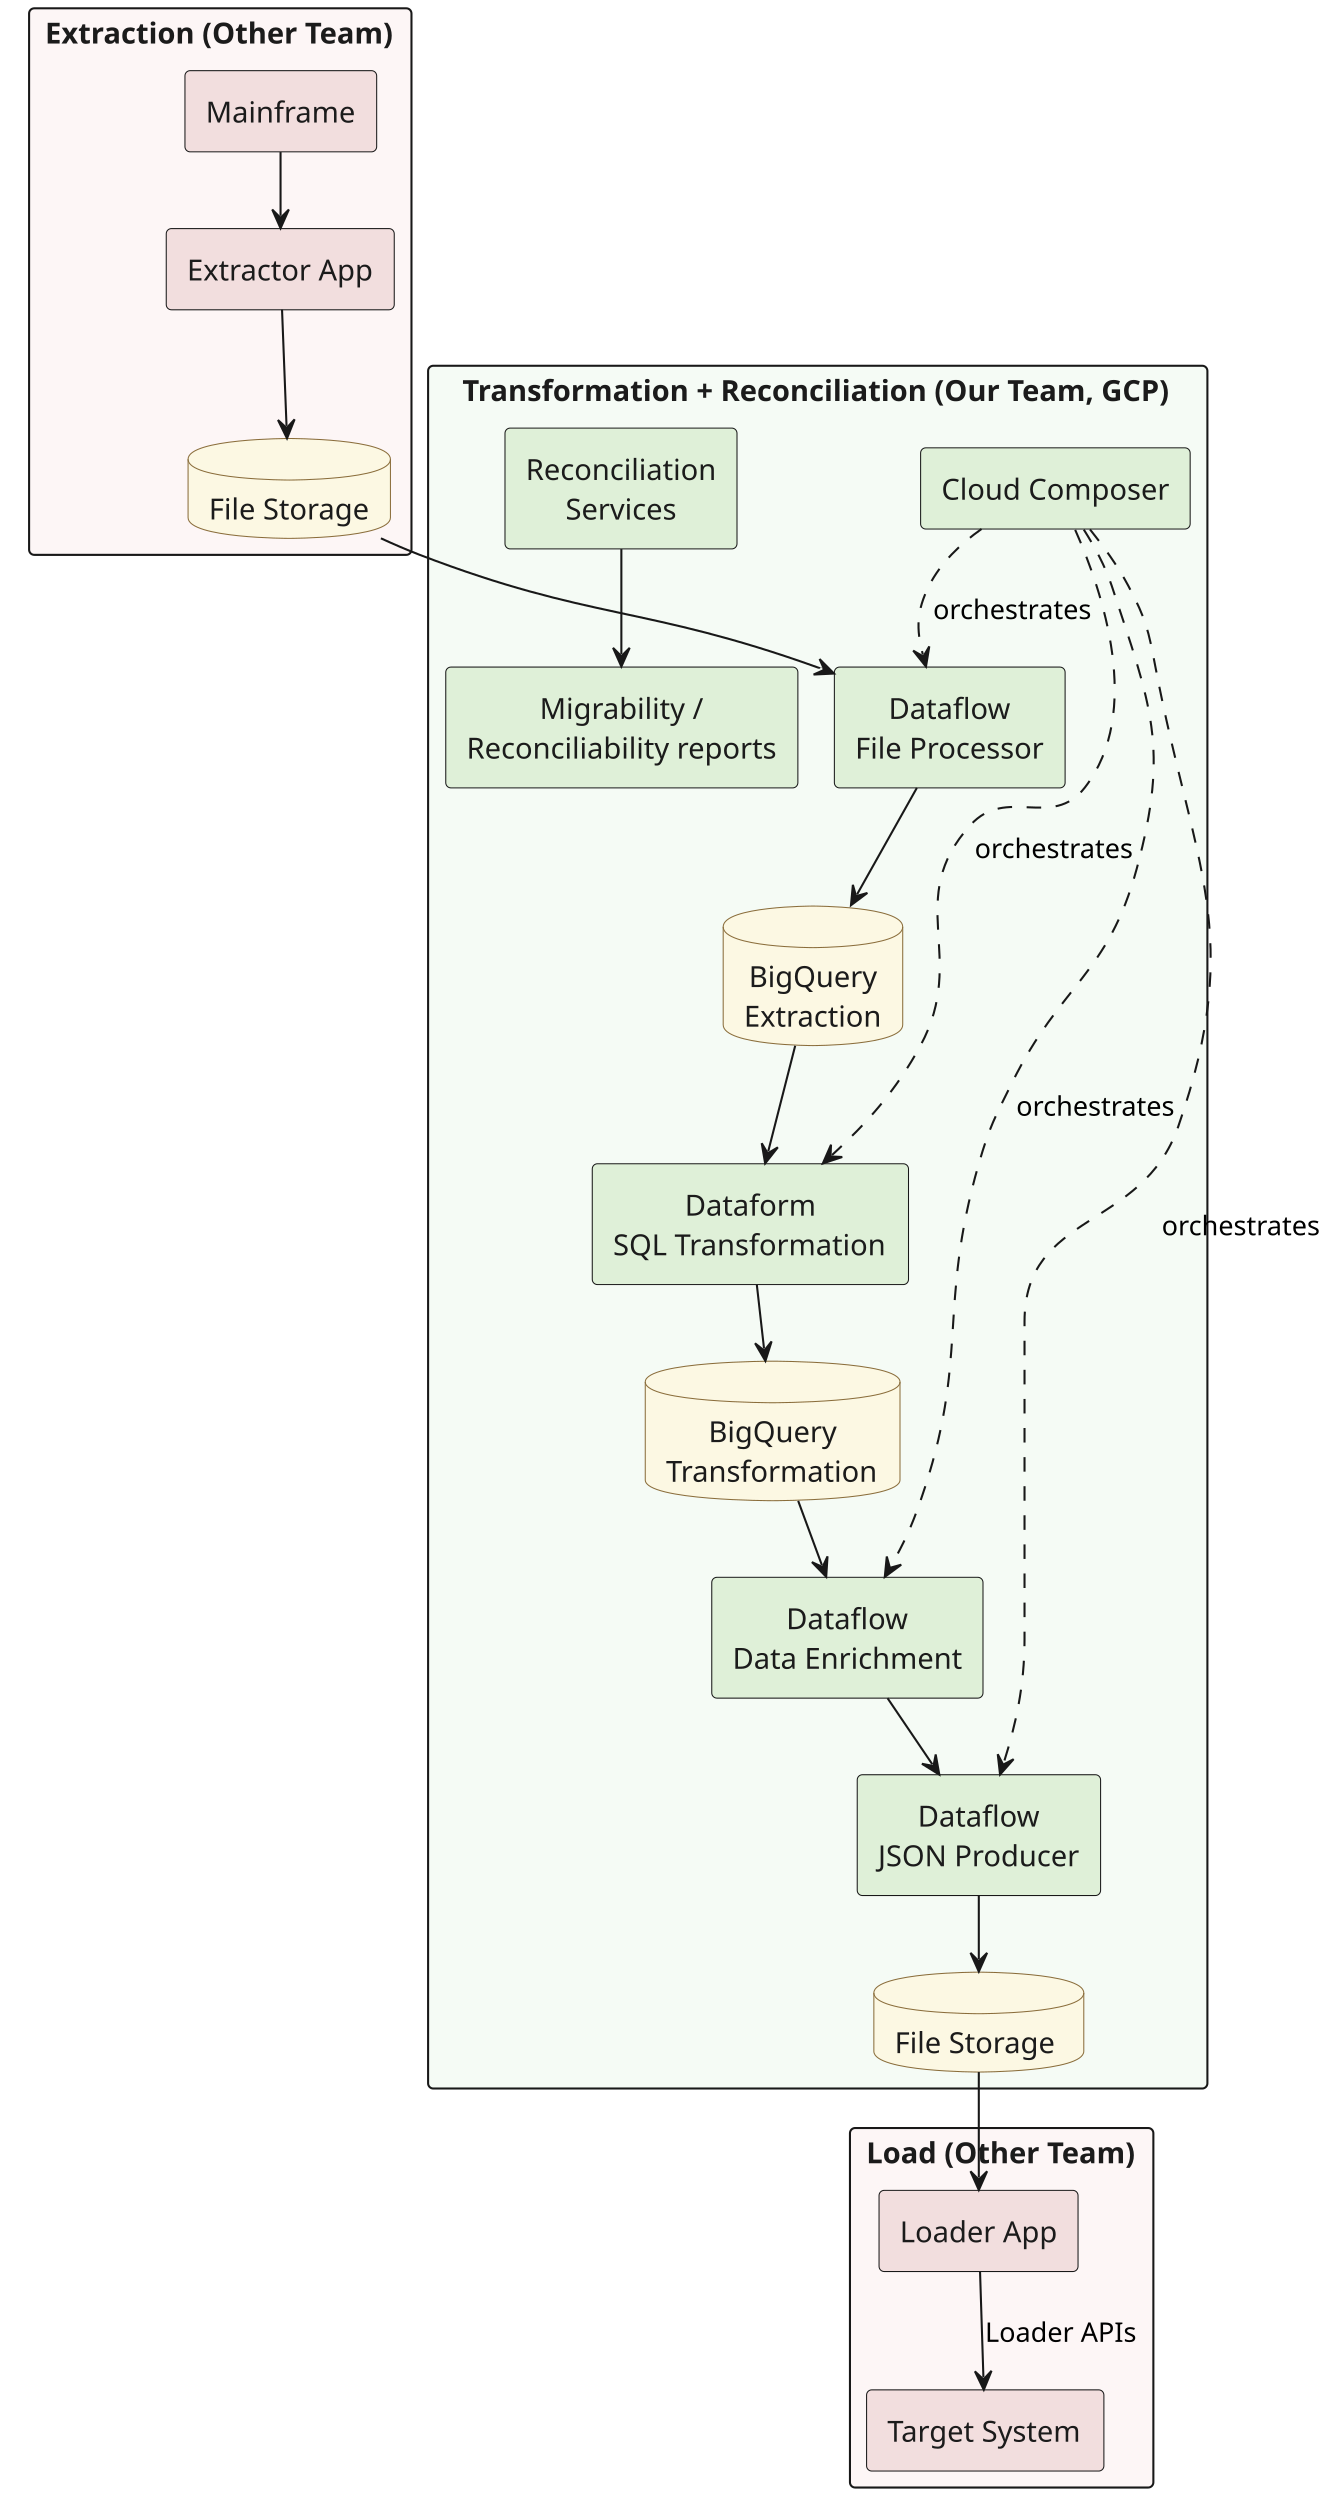
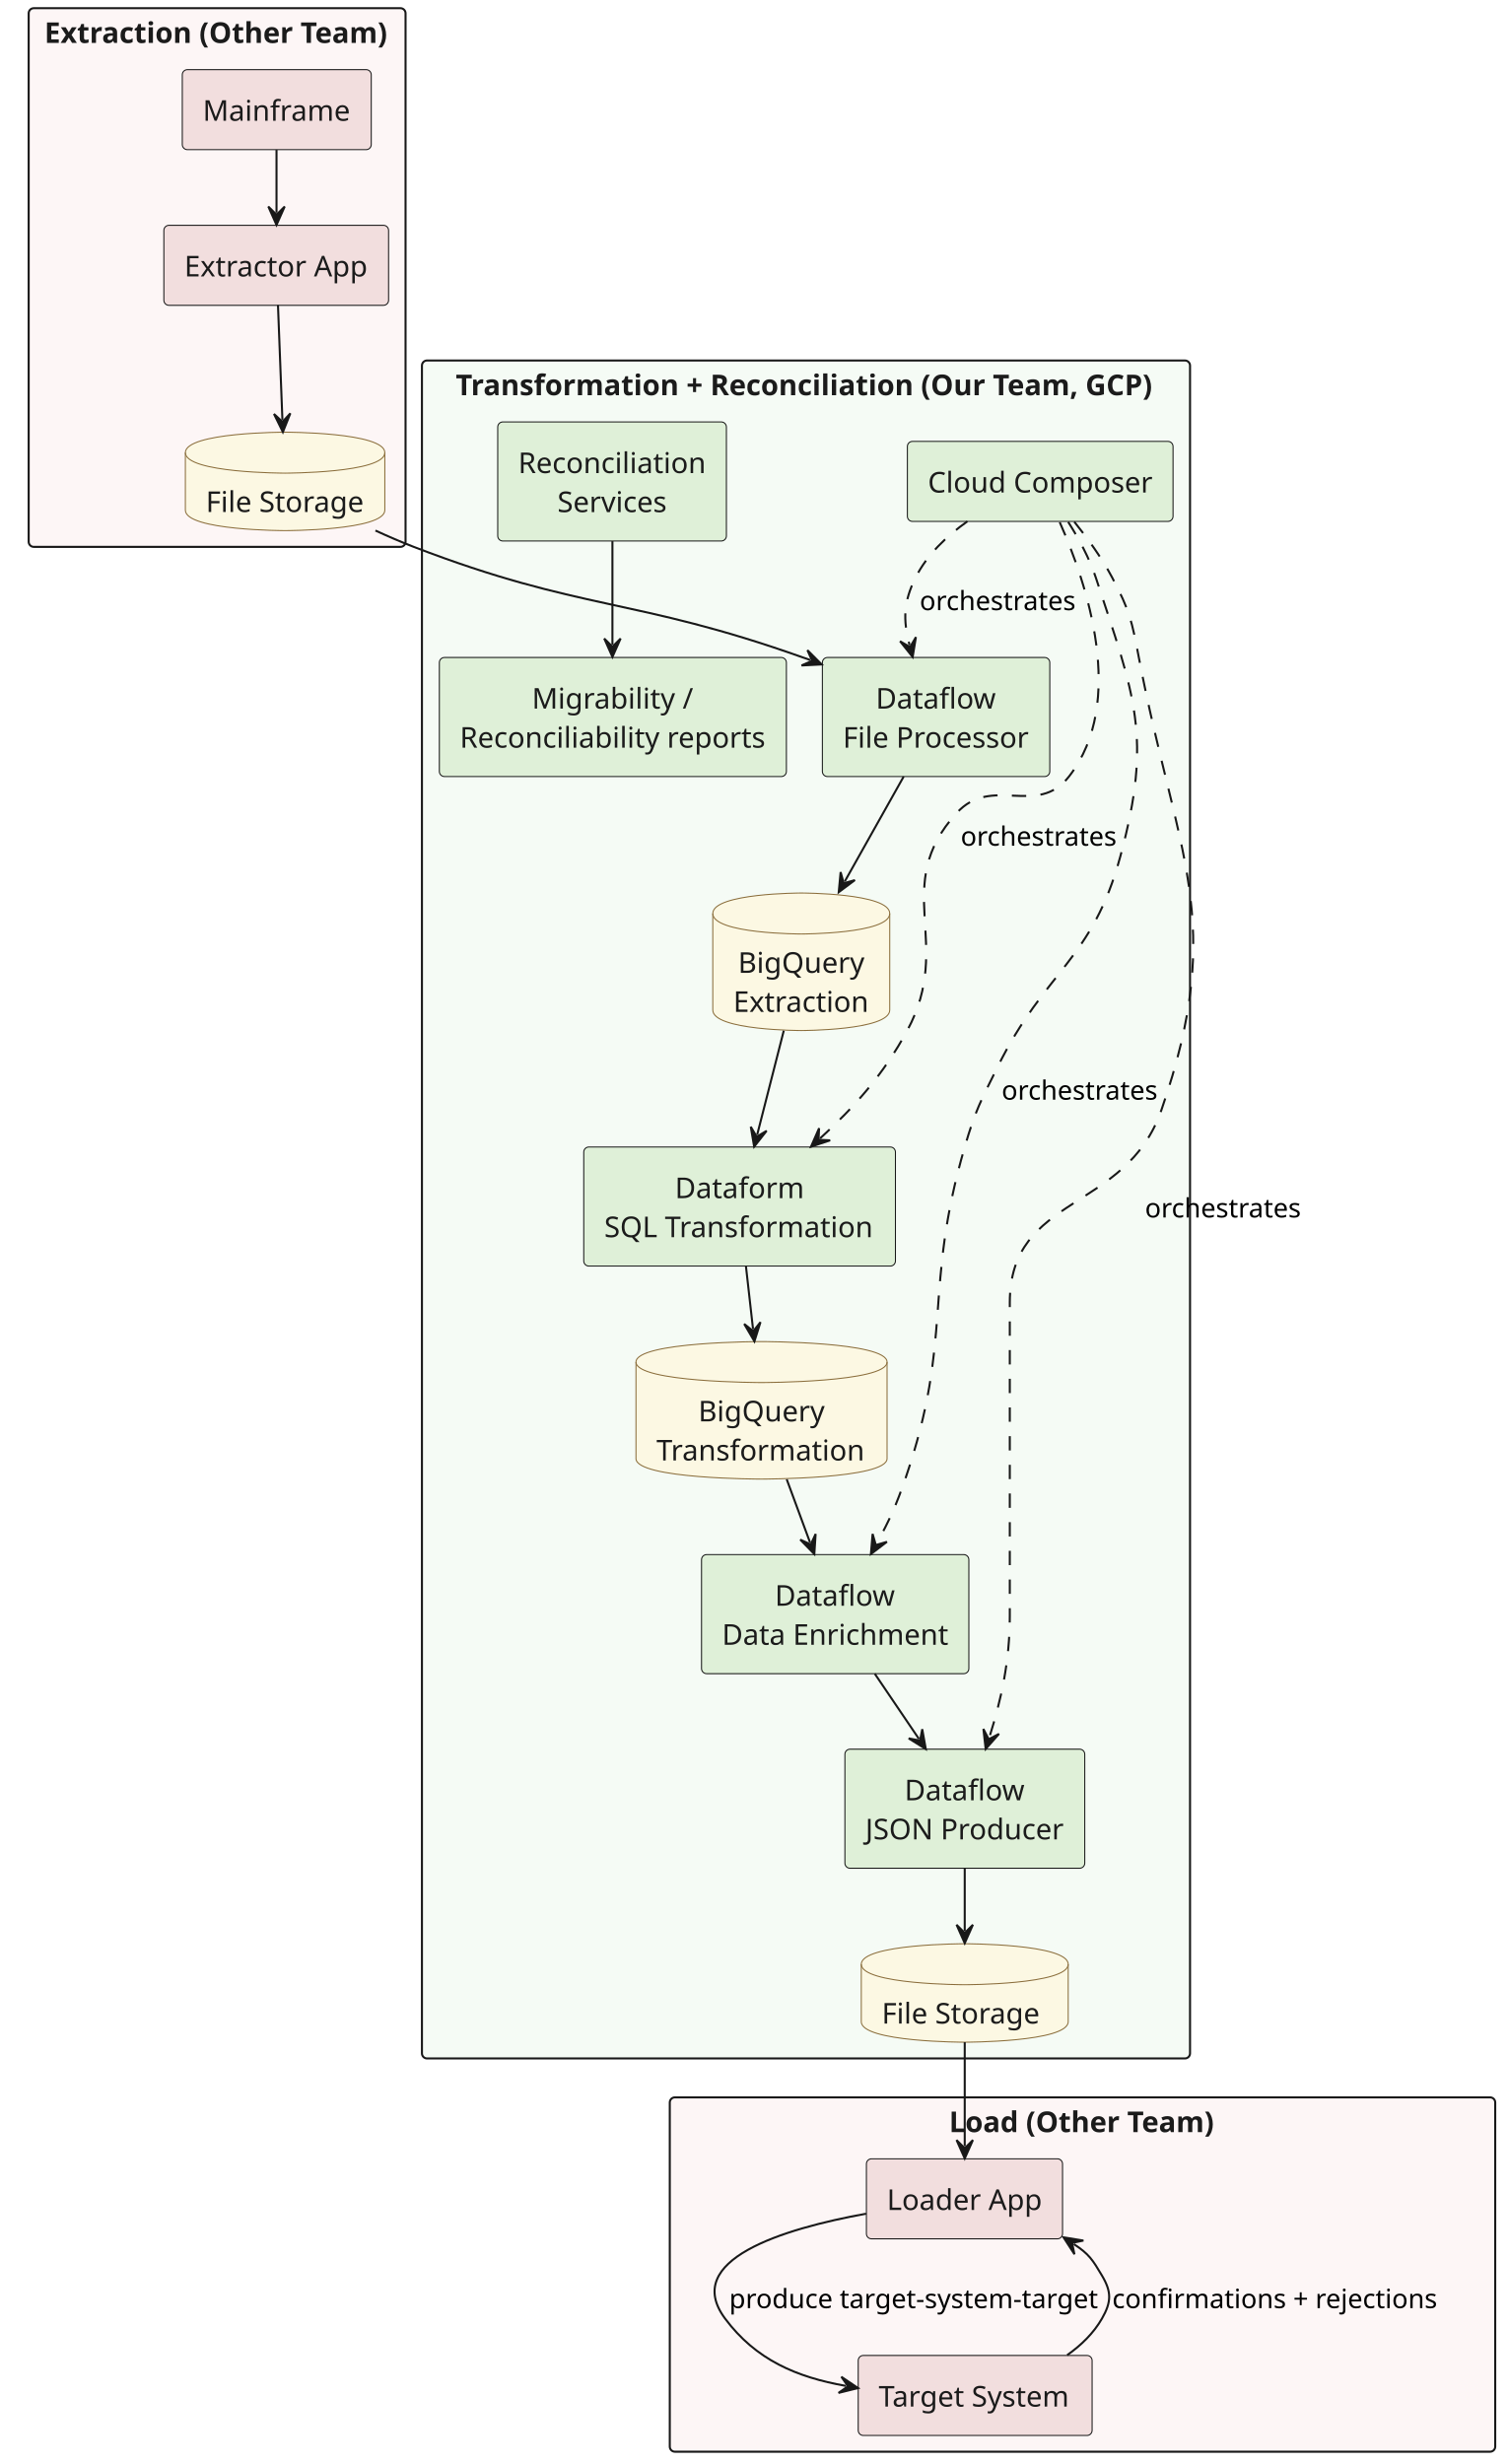
- <svg xmlns="http://www.w3.org/2000/svg" contentStyleType="text/css" data-diagram-type="DESCRIPTION" height="1203px" preserveAspectRatio="none" style="width:644px;height:1203px;background:#FFFFFF;" version="1.1" viewBox="0 0 644 1203" width="644px" zoomAndPan="magnify">
+ <svg xmlns="http://www.w3.org/2000/svg" contentStyleType="text/css" height="1203px" preserveAspectRatio="none" style="width:736px;height:1203px;background:#FFFFFF;" version="1.1" viewBox="0 0 736 1203" width="736px" zoomAndPan="magnify">
  <defs />
  <g>
-     <g class="cluster" data-entity="E" data-source-line="14" data-uid="ent0002" id="cluster_E">
-       <rect fill="#FDF6F6" height="263" rx="2.5" ry="2.5" style="stroke:#181818;stroke-width:1;" width="184" x="14" y="4" />
+     <g id="cluster_E">
+       <rect fill="#FDF6F6" height="263" rx="2.5" ry="2.5" style="stroke:#181818;stroke-width:1.0;" width="184" x="14" y="4" />
      <text fill="#1B1B1B" font-family="sans-serif" font-size="14" font-weight="bold" lengthAdjust="spacing" textLength="168.629" x="21.685" y="20.966">Extraction (Other Team)</text>
    </g>
-     <g class="cluster" data-entity="TR" data-source-line="20" data-uid="ent0006" id="cluster_TR">
-       <rect fill="#F5FBF5" height="829" rx="2.5" ry="2.5" style="stroke:#181818;stroke-width:1;" width="375" x="206" y="176" />
+     <g id="cluster_TR">
+       <rect fill="#F5FBF5" height="829" rx="2.5" ry="2.5" style="stroke:#181818;stroke-width:1.0;" width="375" x="206" y="176" />
      <text fill="#1B1B1B" font-family="sans-serif" font-size="14" font-weight="bold" lengthAdjust="spacing" textLength="341.991" x="222.505" y="192.966">Transformation + Reconciliation (Our Team, GCP)</text>
    </g>
-     <g class="cluster" data-entity="L" data-source-line="33" data-uid="ent0017" id="cluster_L">
-       <rect fill="#FDF6F6" height="173" rx="2.5" ry="2.5" style="stroke:#181818;stroke-width:1;" width="146" x="409" y="1024" />
-       <text fill="#1B1B1B" font-family="sans-serif" font-size="14" font-weight="bold" lengthAdjust="spacing" textLength="130.298" x="416.851" y="1040.966">Load (Other Team)</text>
+     <g id="cluster_L">
+       <rect fill="#FDF6F6" height="173" rx="2.5" ry="2.5" style="stroke:#181818;stroke-width:1.0;" width="403" x="327" y="1024" />
+       <text fill="#1B1B1B" font-family="sans-serif" font-size="14" font-weight="bold" lengthAdjust="spacing" textLength="130.298" x="463.351" y="1040.966">Load (Other Team)</text>
    </g>
-     <g class="entity" data-entity="MF" data-source-line="15" data-uid="ent0003" id="entity_MF">
+     <g id="elem_MF">
      <rect fill="#F2DEDE" height="39.068" rx="2.5" ry="2.5" style="stroke:#181818;stroke-width:0.5;" width="92.254" x="89" y="34" />
      <text fill="#1B1B1B" font-family="sans-serif" font-size="14" lengthAdjust="spacing" textLength="72.254" x="99" y="58.966">Mainframe</text>
    </g>
-     <g class="entity" data-entity="XA" data-source-line="16" data-uid="ent0004" id="entity_XA">
+     <g id="elem_XA">
      <rect fill="#F2DEDE" height="39.068" rx="2.5" ry="2.5" style="stroke:#181818;stroke-width:0.5;" width="109.712" x="80" y="110" />
      <text fill="#1B1B1B" font-family="sans-serif" font-size="14" lengthAdjust="spacing" textLength="89.712" x="90" y="134.966">Extractor App</text>
    </g>
-     <g class="entity" data-entity="FS1" data-source-line="17" data-uid="ent0005" id="entity_FS1">
-       <path d="M90.5,221 C90.5,211 139.189,211 139.189,211 C139.189,211 187.878,211 187.878,221 L187.878,249.068 C187.878,259.068 139.189,259.068 139.189,259.068 C139.189,259.068 90.5,259.068 90.5,249.068 L90.5,221" fill="#FCF8E3" style="stroke:#8A6D3B;stroke-width:0.5;" />
-       <path d="M90.5,221 C90.5,231 139.189,231 139.189,231 C139.189,231 187.878,231 187.878,221" fill="none" style="stroke:#8A6D3B;stroke-width:0.5;" />
+     <g id="elem_FS1">
+       <path d="M90.5,221 C90.5,211 139.189,211 139.189,211 C139.189,211 187.878,211 187.878,221 L187.878,249.068 C187.878,259.068 139.189,259.068 139.189,259.068 C139.189,259.068 90.5,259.068 90.5,249.068 L90.5,221 " fill="#FCF8E3" style="stroke:#8A6D3B;stroke-width:0.5;" />
+       <path d="M90.5,221 C90.5,231 139.189,231 139.189,231 C139.189,231 187.878,231 187.878,221 " fill="none" style="stroke:#8A6D3B;stroke-width:0.5;" />
      <text fill="#1B1B1B" font-family="sans-serif" font-size="14" lengthAdjust="spacing" textLength="77.378" x="100.5" y="249.966">File Storage</text>
    </g>
-     <g class="entity" data-entity="FP" data-source-line="21" data-uid="ent0007" id="entity_FP">
+     <g id="elem_FP">
      <rect fill="#DFF0D8" height="58.136" rx="2.5" ry="2.5" style="stroke:#181818;stroke-width:0.5;" width="111.028" x="401.5" y="321" />
      <text fill="#1B1B1B" font-family="sans-serif" font-size="14" lengthAdjust="spacing" textLength="58.884" x="427.572" y="345.966">Dataflow</text>
      <text fill="#1B1B1B" font-family="sans-serif" font-size="14" lengthAdjust="spacing" textLength="91.028" x="411.5" y="365.034">File Processor</text>
    </g>
-     <g class="entity" data-entity="BQ1" data-source-line="22" data-uid="ent0008" id="entity_BQ1">
-       <path d="M348,446 C348,436 391.194,436 391.194,436 C391.194,436 434.388,436 434.388,446 L434.388,493.136 C434.388,503.136 391.194,503.136 391.194,503.136 C391.194,503.136 348,503.136 348,493.136 L348,446" fill="#FCF8E3" style="stroke:#8A6D3B;stroke-width:0.5;" />
-       <path d="M348,446 C348,456 391.194,456 391.194,456 C391.194,456 434.388,456 434.388,446" fill="none" style="stroke:#8A6D3B;stroke-width:0.5;" />
+     <g id="elem_BQ1">
+       <path d="M348,446 C348,436 391.194,436 391.194,436 C391.194,436 434.388,436 434.388,446 L434.388,493.136 C434.388,503.136 391.194,503.136 391.194,503.136 C391.194,503.136 348,503.136 348,493.136 L348,446 " fill="#FCF8E3" style="stroke:#8A6D3B;stroke-width:0.5;" />
+       <path d="M348,446 C348,456 391.194,456 391.194,456 C391.194,456 434.388,456 434.388,446 " fill="none" style="stroke:#8A6D3B;stroke-width:0.5;" />
      <text fill="#1B1B1B" font-family="sans-serif" font-size="14" lengthAdjust="spacing" textLength="61.726" x="360.331" y="474.966">BigQuery</text>
      <text fill="#1B1B1B" font-family="sans-serif" font-size="14" lengthAdjust="spacing" textLength="66.388" x="358" y="494.034">Extraction</text>
    </g>
-     <g class="entity" data-entity="DF" data-source-line="23" data-uid="ent0009" id="entity_DF">
+     <g id="elem_DF">
      <rect fill="#DFF0D8" height="58.136" rx="2.5" ry="2.5" style="stroke:#181818;stroke-width:0.5;" width="152.173" x="285" y="560" />
      <text fill="#1B1B1B" font-family="sans-serif" font-size="14" lengthAdjust="spacing" textLength="63.14" x="329.517" y="584.966">Dataform</text>
      <text fill="#1B1B1B" font-family="sans-serif" font-size="14" lengthAdjust="spacing" textLength="132.173" x="295" y="604.034">SQL Transformation</text>
    </g>
-     <g class="entity" data-entity="BQ2" data-source-line="24" data-uid="ent0010" id="entity_BQ2">
-       <path d="M310.5,665 C310.5,655 371.789,655 371.789,655 C371.789,655 433.078,655 433.078,665 L433.078,712.136 C433.078,722.136 371.789,722.136 371.789,722.136 C371.789,722.136 310.5,722.136 310.5,712.136 L310.5,665" fill="#FCF8E3" style="stroke:#8A6D3B;stroke-width:0.5;" />
-       <path d="M310.5,665 C310.5,675 371.789,675 371.789,675 C371.789,675 433.078,675 433.078,665" fill="none" style="stroke:#8A6D3B;stroke-width:0.5;" />
+     <g id="elem_BQ2">
+       <path d="M310.5,665 C310.5,655 371.789,655 371.789,655 C371.789,655 433.078,655 433.078,665 L433.078,712.136 C433.078,722.136 371.789,722.136 371.789,722.136 C371.789,722.136 310.5,722.136 310.5,712.136 L310.5,665 " fill="#FCF8E3" style="stroke:#8A6D3B;stroke-width:0.5;" />
+       <path d="M310.5,665 C310.5,675 371.789,675 371.789,675 C371.789,675 433.078,675 433.078,665 " fill="none" style="stroke:#8A6D3B;stroke-width:0.5;" />
      <text fill="#1B1B1B" font-family="sans-serif" font-size="14" lengthAdjust="spacing" textLength="61.726" x="340.926" y="693.966">BigQuery</text>
      <text fill="#1B1B1B" font-family="sans-serif" font-size="14" lengthAdjust="spacing" textLength="102.578" x="320.5" y="713.034">Transformation</text>
    </g>
-     <g class="entity" data-entity="EN" data-source-line="25" data-uid="ent0011" id="entity_EN">
+     <g id="elem_EN">
      <rect fill="#DFF0D8" height="58.136" rx="2.5" ry="2.5" style="stroke:#181818;stroke-width:0.5;" width="130.516" x="342.5" y="759" />
      <text fill="#1B1B1B" font-family="sans-serif" font-size="14" lengthAdjust="spacing" textLength="58.884" x="378.316" y="783.966">Dataflow</text>
      <text fill="#1B1B1B" font-family="sans-serif" font-size="14" lengthAdjust="spacing" textLength="110.516" x="352.5" y="803.034">Data Enrichment</text>
    </g>
-     <g class="entity" data-entity="JP" data-source-line="26" data-uid="ent0012" id="entity_JP">
+     <g id="elem_JP">
      <rect fill="#DFF0D8" height="58.136" rx="2.5" ry="2.5" style="stroke:#181818;stroke-width:0.5;" width="117.104" x="412.5" y="854" />
      <text fill="#1B1B1B" font-family="sans-serif" font-size="14" lengthAdjust="spacing" textLength="58.884" x="441.61" y="878.966">Dataflow</text>
      <text fill="#1B1B1B" font-family="sans-serif" font-size="14" lengthAdjust="spacing" textLength="97.104" x="422.5" y="898.034">JSON Producer</text>
    </g>
-     <g class="entity" data-entity="FS2" data-source-line="27" data-uid="ent0013" id="entity_FS2">
-       <path d="M420.5,959 C420.5,949 471.009,949 471.009,949 C471.009,949 521.518,949 521.518,959 L521.518,987.068 C521.518,997.068 471.009,997.068 471.009,997.068 C471.009,997.068 420.5,997.068 420.5,987.068 L420.5,959" fill="#FCF8E3" style="stroke:#8A6D3B;stroke-width:0.5;" />
-       <path d="M420.5,959 C420.5,969 471.009,969 471.009,969 C471.009,969 521.518,969 521.518,959" fill="none" style="stroke:#8A6D3B;stroke-width:0.5;" />
+     <g id="elem_FS2">
+       <path d="M420.5,959 C420.5,949 471.009,949 471.009,949 C471.009,949 521.518,949 521.518,959 L521.518,987.068 C521.518,997.068 471.009,997.068 471.009,997.068 C471.009,997.068 420.5,997.068 420.5,987.068 L420.5,959 " fill="#FCF8E3" style="stroke:#8A6D3B;stroke-width:0.5;" />
+       <path d="M420.5,959 C420.5,969 471.009,969 471.009,969 C471.009,969 521.518,969 521.518,959 " fill="none" style="stroke:#8A6D3B;stroke-width:0.5;" />
      <text fill="#1B1B1B" font-family="sans-serif" font-size="14" lengthAdjust="spacing" textLength="77.378" x="430.5" y="987.966">File Storage</text>
    </g>
-     <g class="entity" data-entity="CC" data-source-line="28" data-uid="ent0014" id="entity_CC">
+     <g id="elem_CC">
      <rect fill="#DFF0D8" height="39.068" rx="2.5" ry="2.5" style="stroke:#181818;stroke-width:0.5;" width="129.704" x="443" y="215.5" />
      <text fill="#1B1B1B" font-family="sans-serif" font-size="14" lengthAdjust="spacing" textLength="109.704" x="453" y="240.466">Cloud Composer</text>
    </g>
-     <g class="entity" data-entity="RS" data-source-line="29" data-uid="ent0015" id="entity_RS">
+     <g id="elem_RS">
      <rect fill="#DFF0D8" height="58.136" rx="2.5" ry="2.5" style="stroke:#181818;stroke-width:0.5;" width="111.644" x="243" y="206" />
      <text fill="#1B1B1B" font-family="sans-serif" font-size="14" lengthAdjust="spacing" textLength="91.644" x="253" y="230.966">Reconciliation</text>
      <text fill="#1B1B1B" font-family="sans-serif" font-size="14" lengthAdjust="spacing" textLength="53.41" x="272.117" y="250.034">Services</text>
    </g>
-     <g class="entity" data-entity="RPT" data-source-line="30" data-uid="ent0016" id="entity_RPT">
+     <g id="elem_RPT">
      <rect fill="#DFF0D8" height="58.136" rx="2.5" ry="2.5" style="stroke:#181818;stroke-width:0.5;" width="169.435" x="214.5" y="321" />
      <text fill="#1B1B1B" font-family="sans-serif" font-size="14" lengthAdjust="spacing" textLength="79.044" x="259.696" y="345.966">Migrability /</text>
      <text fill="#1B1B1B" font-family="sans-serif" font-size="14" lengthAdjust="spacing" textLength="149.435" x="224.5" y="365.034">Reconciliability reports</text>
    </g>
-     <g class="entity" data-entity="LA" data-source-line="34" data-uid="ent0018" id="entity_LA">
+     <g id="elem_LA">
      <rect fill="#F2DEDE" height="39.068" rx="2.5" ry="2.5" style="stroke:#181818;stroke-width:0.5;" width="95.754" x="423" y="1054" />
      <text fill="#1B1B1B" font-family="sans-serif" font-size="14" lengthAdjust="spacing" textLength="75.754" x="433" y="1078.966">Loader App</text>
    </g>
-     <g class="entity" data-entity="VC" data-source-line="35" data-uid="ent0019" id="entity_VC">
-       <rect fill="#F2DEDE" height="39.068" rx="2.5" ry="2.5" style="stroke:#181818;stroke-width:0.5;" width="114.192" x="417" y="1150" />
-       <text fill="#1B1B1B" font-family="sans-serif" font-size="14" lengthAdjust="spacing" textLength="94.192" x="427" y="1174.966">Target System</text>
+     <g id="elem_VC">
+       <rect fill="#F2DEDE" height="39.068" rx="2.5" ry="2.5" style="stroke:#181818;stroke-width:0.5;" width="114.192" x="419" y="1150" />
+       <text fill="#1B1B1B" font-family="sans-serif" font-size="14" lengthAdjust="spacing" textLength="94.192" x="429" y="1174.966">Target System</text>
    </g>
-     <g class="link" data-entity-1="MF" data-entity-2="XA" data-uid="lnk20" id="link_MF_XA">
-       <polygon fill="#181818" points="135,109.833,139,100.833,135,104.833,131,100.833,135,109.833" style="stroke:#181818;stroke-width:1;" />
-       <path d="M135,73.173 C135,84.391 135,92.616 135,103.833" fill="none" style="stroke:#181818;stroke-width:1;" />
-     </g>
-     <g class="link" data-entity-1="XA" data-entity-2="FS1" data-uid="lnk21" id="link_XA_FS1">
-       <polygon fill="#181818" points="138.109,210.948,141.758,201.8,137.916,205.951,133.764,202.109,138.109,210.948" style="stroke:#181818;stroke-width:1;" />
-       <path d="M135.715,149.004 C136.385,166.331 137.156,186.286 137.877,204.952" fill="none" style="stroke:#181818;stroke-width:1;" />
-     </g>
-     <g class="link" data-entity-1="FS1" data-entity-2="FP" data-uid="lnk22" id="link_FS1_FP">
-       <polygon fill="#181818" points="401.334,324.111,394.384,317.132,396.671,322.306,391.497,324.592,401.334,324.111" style="stroke:#181818;stroke-width:1;" />
-       <path d="M183.294,259.039 C189.498,261.899 195.854,264.642 202,267 C284.361,298.604 309.951,291.251 393,321 C395.74,321.982 392.934,320.86 395.738,321.945" fill="none" style="stroke:#181818;stroke-width:1;" />
-     </g>
-     <g class="link" data-entity-1="FP" data-entity-2="BQ1" data-uid="lnk23" id="link_FP_BQ1">
-       <polygon fill="#181818" points="409.488,435.585,417.383,429.697,411.937,431.226,410.408,425.78,409.488,435.585" style="stroke:#181818;stroke-width:1;" />
-       <path d="M441.191,379.144 C431.657,396.118 422.406,412.588 412.427,430.354" fill="none" style="stroke:#181818;stroke-width:1;" />
-     </g>
-     <g class="link" data-entity-1="BQ1" data-entity-2="DF" data-uid="lnk24" id="link_BQ1_DF">
-       <polygon fill="#181818" points="368.192,559.83,374.294,552.099,369.429,554.986,366.543,550.12,368.192,559.83" style="stroke:#181818;stroke-width:1;" />
-       <path d="M382.643,503.23 C378.101,521.021 374.024,536.988 369.677,554.017" fill="none" style="stroke:#181818;stroke-width:1;" />
-     </g>
-     <g class="link" data-entity-1="DF" data-entity-2="BQ2" data-uid="lnk25" id="link_DF_BQ2">
-       <polygon fill="#181818" points="368.321,654.894,371.287,645.502,367.761,649.926,363.338,646.399,368.321,654.894" style="stroke:#181818;stroke-width:1;" />
-       <path d="M364.182,618.201 C365.476,629.674 366.308,637.044 367.649,648.932" fill="none" style="stroke:#181818;stroke-width:1;" />
-     </g>
-     <g class="link" data-entity-1="BQ2" data-entity-2="EN" data-uid="lnk26" id="link_BQ2_EN">
-       <polygon fill="#181818" points="397.57,758.753,398.205,748.925,395.838,754.062,390.701,751.696,397.57,758.753" style="stroke:#181818;stroke-width:1;" />
-       <path d="M384.088,722.237 C388.459,734.076 391.275,741.704 395.492,753.124" fill="none" style="stroke:#181818;stroke-width:1;" />
-     </g>
-     <g class="link" data-entity-1="EN" data-entity-2="JP" data-uid="lnk27" id="link_EN_JP">
-       <polygon fill="#181818" points="451.992,853.94,450.256,844.246,449.188,849.801,443.632,848.732,451.992,853.94" style="stroke:#181818;stroke-width:1;" />
-       <path d="M427.073,817.155 C434.968,828.81 440.738,837.328 448.627,848.973" fill="none" style="stroke:#181818;stroke-width:1;" />
-     </g>
-     <g class="link" data-entity-1="JP" data-entity-2="FS2" data-uid="lnk28" id="link_JP_FS2">
-       <polygon fill="#181818" points="471,948.726,475,939.726,471,943.726,467,939.726,471,948.726" style="stroke:#181818;stroke-width:1;" />
-       <path d="M471,912.328 C471,924.085 471,931.56 471,942.726" fill="none" style="stroke:#181818;stroke-width:1;" />
-     </g>
-     <g class="link" data-entity-1="RS" data-entity-2="RPT" data-uid="lnk29" id="link_RS_RPT">
-       <polygon fill="#181818" points="299,320.745,303,311.745,299,315.745,295,311.745,299,320.745" style="stroke:#181818;stroke-width:1;" />
-       <path d="M299,264.223 C299,281.481 299,297.481 299,314.745" fill="none" style="stroke:#181818;stroke-width:1;" />
-     </g>
-     <g class="link" data-entity-1="FS2" data-entity-2="LA" data-uid="lnk30" id="link_FS2_LA">
-       <polygon fill="#181818" points="471,1053.835,475,1044.835,471,1048.835,467,1044.835,471,1053.835" style="stroke:#181818;stroke-width:1;" />
-       <path d="M471,997.094 C471,1014.38 471,1031.723 471,1047.835" fill="none" style="stroke:#181818;stroke-width:1;" />
-     </g>
-     <g class="link" data-entity-1="LA" data-entity-2="VC" data-uid="lnk31" id="link_LA_VC">
-       <polygon fill="#181818" points="473.409,1149.967,477.119,1140.844,473.249,1144.97,469.123,1141.099,473.409,1149.967" style="stroke:#181818;stroke-width:1;" />
-       <path d="M471.593,1093.071 C472.119,1109.551 472.692,1127.502 473.217,1143.97" fill="none" style="stroke:#181818;stroke-width:1;" />
-       <text fill="#000000" font-family="sans-serif" font-size="13" lengthAdjust="spacing" textLength="72.852" x="474" y="1126.897">Loader APIs</text>
-     </g>
-     <g class="link" data-entity-1="CC" data-entity-2="FP" data-uid="lnk32" id="link_CC_FP">
-       <polygon fill="#181818" points="445.576,320.772,447.169,311.053,444.311,315.935,439.43,313.077,445.576,320.772" style="stroke:#181818;stroke-width:1;" />
-       <path d="M472.315,254.542 C462.263,261.675 452.561,270.841 447,282 C441.072,293.894 440.808,302.538 444.058,314.968" fill="none" style="stroke:#181818;stroke-width:1;stroke-dasharray:7,7;" />
-       <text fill="#000000" font-family="sans-serif" font-size="13" lengthAdjust="spacing" textLength="76.674" x="449" y="297.897">orchestrates</text>
-     </g>
-     <g class="link" data-entity-1="CC" data-entity-2="DF" data-uid="lnk33" id="link_CC_DF">
-       <polygon fill="#181818" points="395.942,559.853,405.286,556.74,399.635,556.482,399.892,550.831,395.942,559.853" style="stroke:#181818;stroke-width:1;" />
-       <path d="M517.378,254.968 C530.599,284.731 550.145,342.743 522,379 C506.228,399.317 484.316,377.982 467,397 C434.48,432.717 465.948,460.495 443,503 C431.311,524.651 416.994,540.636 400.373,555.808" fill="none" style="stroke:#181818;stroke-width:1;stroke-dasharray:7,7;" />
-       <text fill="#000000" font-family="sans-serif" font-size="13" lengthAdjust="spacing" textLength="76.674" x="469" y="412.897">orchestrates</text>
-     </g>
-     <g class="link" data-entity-1="CC" data-entity-2="EN" data-uid="lnk34" id="link_CC_EN">
-       <polygon fill="#181818" points="425.762,758.792,433.68,752.935,428.228,754.442,426.721,748.99,425.762,758.792" style="stroke:#181818;stroke-width:1;" />
-       <path d="M521.509,254.82 C526.586,262.827 531.879,272.498 535,282 C553.936,339.649 562.818,359.419 547,418 C533.189,469.147 510.443,473.491 487,521 C478.709,537.801 476.182,541.995 471,560 C450.791,630.217 466.853,652.936 443,722 C438.649,734.599 435.015,742.469 428.721,753.572" fill="none" style="stroke:#181818;stroke-width:1;stroke-dasharray:7,7;" />
-       <text fill="#000000" font-family="sans-serif" font-size="13" lengthAdjust="spacing" textLength="76.674" x="489" y="536.897">orchestrates</text>
-     </g>
-     <g class="link" data-entity-1="CC" data-entity-2="JP" data-uid="lnk35" id="link_CC_JP">
-       <polygon fill="#181818" points="481.227,853.915,487.746,846.532,482.729,849.146,480.115,844.129,481.227,853.915" style="stroke:#181818;stroke-width:1;" />
-       <path d="M524.491,254.739 C530.917,262.733 537.937,272.418 543,282 C551.536,298.155 552.579,303.052 556,321 C574.413,417.605 599.189,449.073 567,542 C549.597,592.241 493,582.83 493,636 C493,636 493,636 493,789 C493,811.232 488.774,829.948 483.029,848.192" fill="none" style="stroke:#181818;stroke-width:1;stroke-dasharray:7,7;" />
-       <text fill="#000000" font-family="sans-serif" font-size="13" lengthAdjust="spacing" textLength="76.674" x="559" y="594.397">orchestrates</text>
-     </g>
+     <polygon fill="#181818" points="135,109.833,139,100.833,135,104.833,131,100.833,135,109.833" style="stroke:#181818;stroke-width:1.0;" />
+     <path d="M135,73.173 C135,84.391 135,92.616 135,103.833 " fill="none" style="stroke:#181818;stroke-width:1.0;" />
+     <polygon fill="#181818" points="138.109,210.948,141.758,201.8,137.916,205.951,133.764,202.109,138.109,210.948" style="stroke:#181818;stroke-width:1.0;" />
+     <path d="M135.715,149.004 C136.385,166.331 137.156,186.286 137.877,204.952 " fill="none" style="stroke:#181818;stroke-width:1.0;" />
+     <polygon fill="#181818" points="401.164,324.401,394.202,317.434,396.498,322.604,391.327,324.9,401.164,324.401" style="stroke:#181818;stroke-width:1.0;" />
+     <path d="M183.297,259.031 C189.501,261.892 195.856,264.637 202,267 C283.94,298.508 309.29,291.572 392,321 C395.01,322.071 392.48,321.057 395.565,322.245 " fill="none" style="stroke:#181818;stroke-width:1.0;" />
+     <polygon fill="#181818" points="409.488,435.585,417.383,429.697,411.937,431.226,410.408,425.78,409.488,435.585" style="stroke:#181818;stroke-width:1.0;" />
+     <path d="M441.191,379.144 C431.657,396.118 422.406,412.588 412.427,430.354 " fill="none" style="stroke:#181818;stroke-width:1.0;" />
+     <polygon fill="#181818" points="368.192,559.83,374.294,552.099,369.429,554.986,366.543,550.12,368.192,559.83" style="stroke:#181818;stroke-width:1.0;" />
+     <path d="M382.643,503.23 C378.101,521.021 374.024,536.988 369.677,554.017 " fill="none" style="stroke:#181818;stroke-width:1.0;" />
+     <polygon fill="#181818" points="368.321,654.894,371.287,645.502,367.761,649.926,363.338,646.399,368.321,654.894" style="stroke:#181818;stroke-width:1.0;" />
+     <path d="M364.182,618.201 C365.476,629.674 366.308,637.044 367.649,648.932 " fill="none" style="stroke:#181818;stroke-width:1.0;" />
+     <polygon fill="#181818" points="397.57,758.753,398.205,748.925,395.838,754.062,390.701,751.696,397.57,758.753" style="stroke:#181818;stroke-width:1.0;" />
+     <path d="M384.088,722.237 C388.459,734.076 391.275,741.704 395.492,753.124 " fill="none" style="stroke:#181818;stroke-width:1.0;" />
+     <polygon fill="#181818" points="451.992,853.94,450.256,844.246,449.188,849.801,443.632,848.732,451.992,853.94" style="stroke:#181818;stroke-width:1.0;" />
+     <path d="M427.073,817.155 C434.968,828.81 440.738,837.328 448.627,848.973 " fill="none" style="stroke:#181818;stroke-width:1.0;" />
+     <polygon fill="#181818" points="471,948.726,475,939.726,471,943.726,467,939.726,471,948.726" style="stroke:#181818;stroke-width:1.0;" />
+     <path d="M471,912.328 C471,924.085 471,931.56 471,942.726 " fill="none" style="stroke:#181818;stroke-width:1.0;" />
+     <polygon fill="#181818" points="299,320.745,303,311.745,299,315.745,295,311.745,299,320.745" style="stroke:#181818;stroke-width:1.0;" />
+     <path d="M299,264.223 C299,281.481 299,297.481 299,314.745 " fill="none" style="stroke:#181818;stroke-width:1.0;" />
+     <polygon fill="#181818" points="471,1053.835,475,1044.835,471,1048.835,467,1044.835,471,1053.835" style="stroke:#181818;stroke-width:1.0;" />
+     <path d="M471,997.094 C471,1014.38 471,1031.723 471,1047.835 " fill="none" style="stroke:#181818;stroke-width:1.0;" />
+     <polygon fill="#181818" points="418.926,1165.927,410.763,1160.416,414.003,1165.053,409.366,1168.293,418.926,1165.927" style="stroke:#181818;stroke-width:1.0;" />
+     <path d="M422.91,1080.789 C381.903,1088.234 332.711,1103.409 354,1132 C369.052,1152.215 388.984,1160.616 413.018,1164.879 " fill="none" style="stroke:#181818;stroke-width:1.0;" />
+     <text fill="#000000" font-family="sans-serif" font-size="13" lengthAdjust="spacing" textLength="180.596" x="356" y="1126.897">produce target-system-target</text>
+     <polygon fill="#181818" points="519.223,1092.331,524.566,1100.605,523.408,1095.068,528.945,1093.91,519.223,1092.331" style="stroke:#181818;stroke-width:1.0;" />
+     <path d="M521,1149.854 C527.806,1145.049 533.908,1139.157 538,1132 C542.632,1123.897 542.766,1119.024 538,1111 C533.468,1103.37 531.74,1100.517 524.245,1095.615 " fill="none" style="stroke:#181818;stroke-width:1.0;" />
+     <text fill="#000000" font-family="sans-serif" font-size="13" lengthAdjust="spacing" textLength="158.951" x="543" y="1126.897">confirmations + rejections</text>
+     <polygon fill="#181818" points="445.576,320.772,447.169,311.053,444.311,315.935,439.43,313.077,445.576,320.772" style="stroke:#181818;stroke-width:1.0;" />
+     <path d="M472.315,254.542 C462.263,261.675 452.561,270.841 447,282 C441.072,293.894 440.808,302.538 444.058,314.968 " fill="none" style="stroke:#181818;stroke-width:1.0;stroke-dasharray:7.0,7.0;" />
+     <text fill="#000000" font-family="sans-serif" font-size="13" lengthAdjust="spacing" textLength="76.674" x="449" y="297.897">orchestrates</text>
+     <polygon fill="#181818" points="395.942,559.853,405.286,556.74,399.635,556.482,399.892,550.831,395.942,559.853" style="stroke:#181818;stroke-width:1.0;" />
+     <path d="M517.378,254.968 C530.599,284.731 550.145,342.743 522,379 C506.228,399.317 484.316,377.982 467,397 C434.48,432.717 465.948,460.495 443,503 C431.311,524.651 416.994,540.636 400.373,555.808 " fill="none" style="stroke:#181818;stroke-width:1.0;stroke-dasharray:7.0,7.0;" />
+     <text fill="#000000" font-family="sans-serif" font-size="13" lengthAdjust="spacing" textLength="76.674" x="469" y="412.897">orchestrates</text>
+     <polygon fill="#181818" points="425.192,758.721,433.033,752.76,427.601,754.339,426.022,748.907,425.192,758.721" style="stroke:#181818;stroke-width:1.0;" />
+     <path d="M521.509,254.82 C526.586,262.827 531.879,272.498 535,282 C553.936,339.649 562.818,359.419 547,418 C533.189,469.147 510.443,473.491 487,521 C478.709,537.801 476.236,542.011 471,560 C450.559,630.23 465.67,652.791 442,722 C437.714,734.532 434.189,742.351 428.082,753.462 " fill="none" style="stroke:#181818;stroke-width:1.0;stroke-dasharray:7.0,7.0;" />
+     <text fill="#000000" font-family="sans-serif" font-size="13" lengthAdjust="spacing" textLength="76.674" x="489" y="536.897">orchestrates</text>
+     <polygon fill="#181818" points="481.227,853.915,487.746,846.532,482.729,849.146,480.115,844.129,481.227,853.915" style="stroke:#181818;stroke-width:1.0;" />
+     <path d="M524.491,254.739 C530.917,262.733 537.937,272.418 543,282 C551.536,298.155 552.579,303.052 556,321 C574.413,417.605 599.189,449.073 567,542 C549.597,592.241 493,582.83 493,636 C493,636 493,636 493,789 C493,811.232 488.774,829.948 483.029,848.192 " fill="none" style="stroke:#181818;stroke-width:1.0;stroke-dasharray:7.0,7.0;" />
+     <text fill="#000000" font-family="sans-serif" font-size="13" lengthAdjust="spacing" textLength="76.674" x="559" y="594.397">orchestrates</text>
  </g>
</svg>
